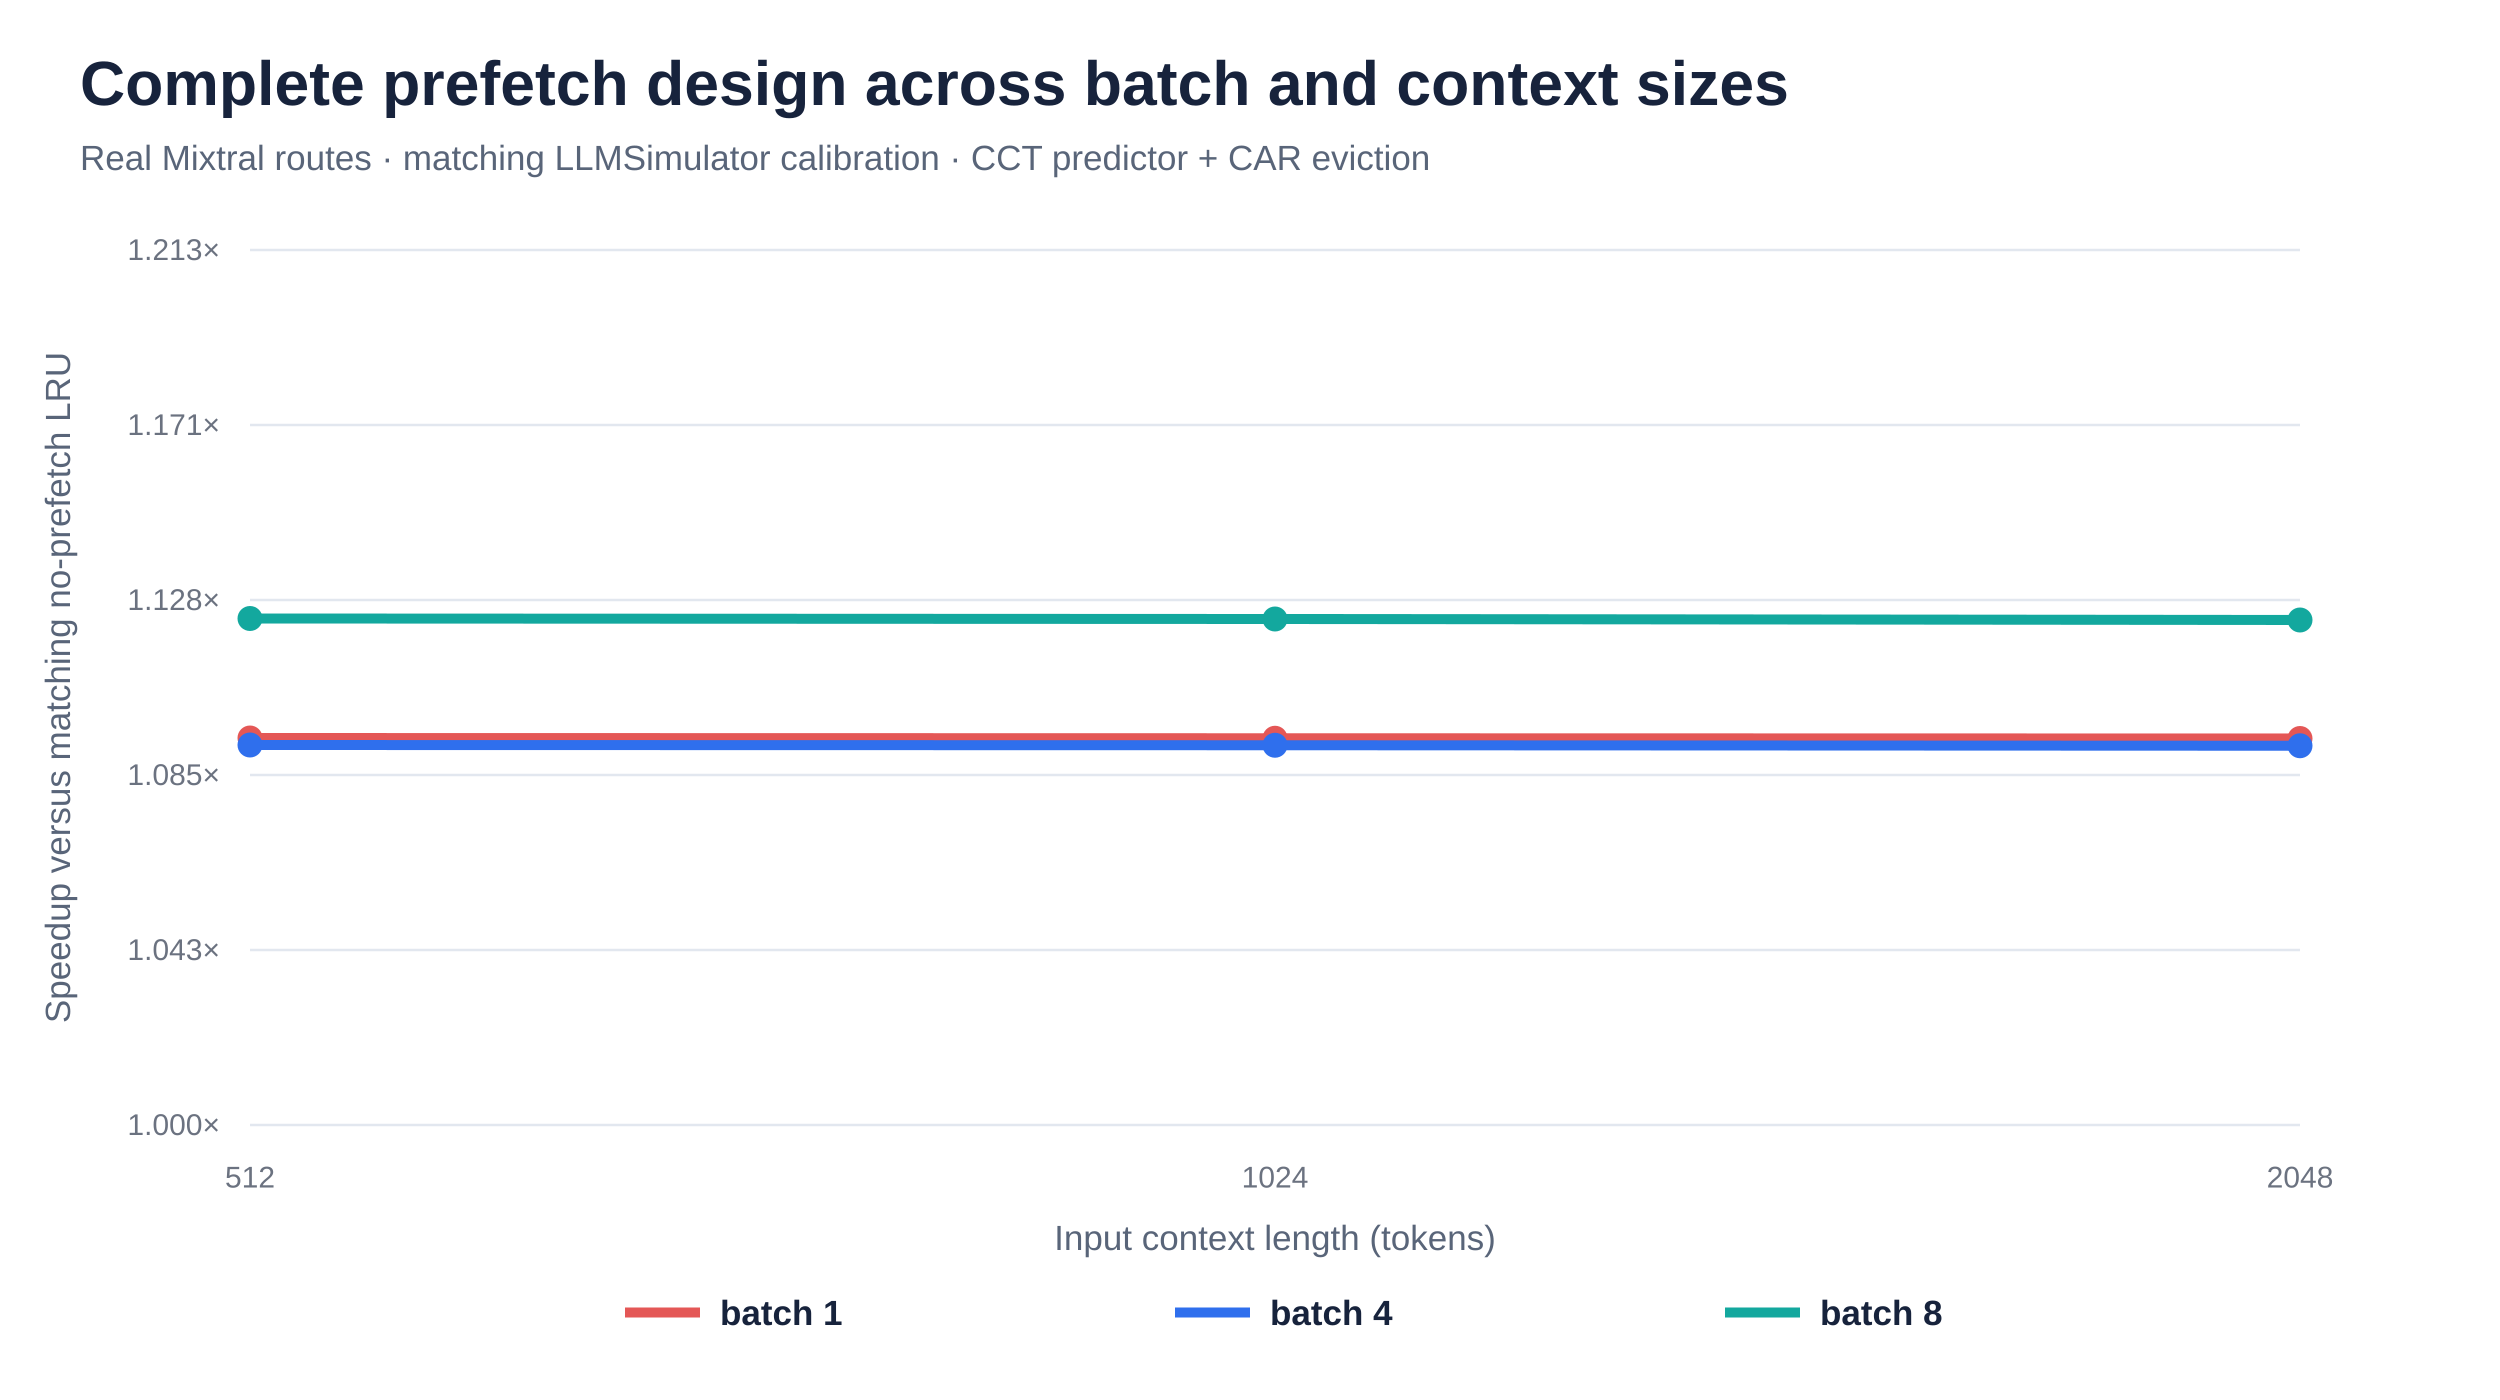
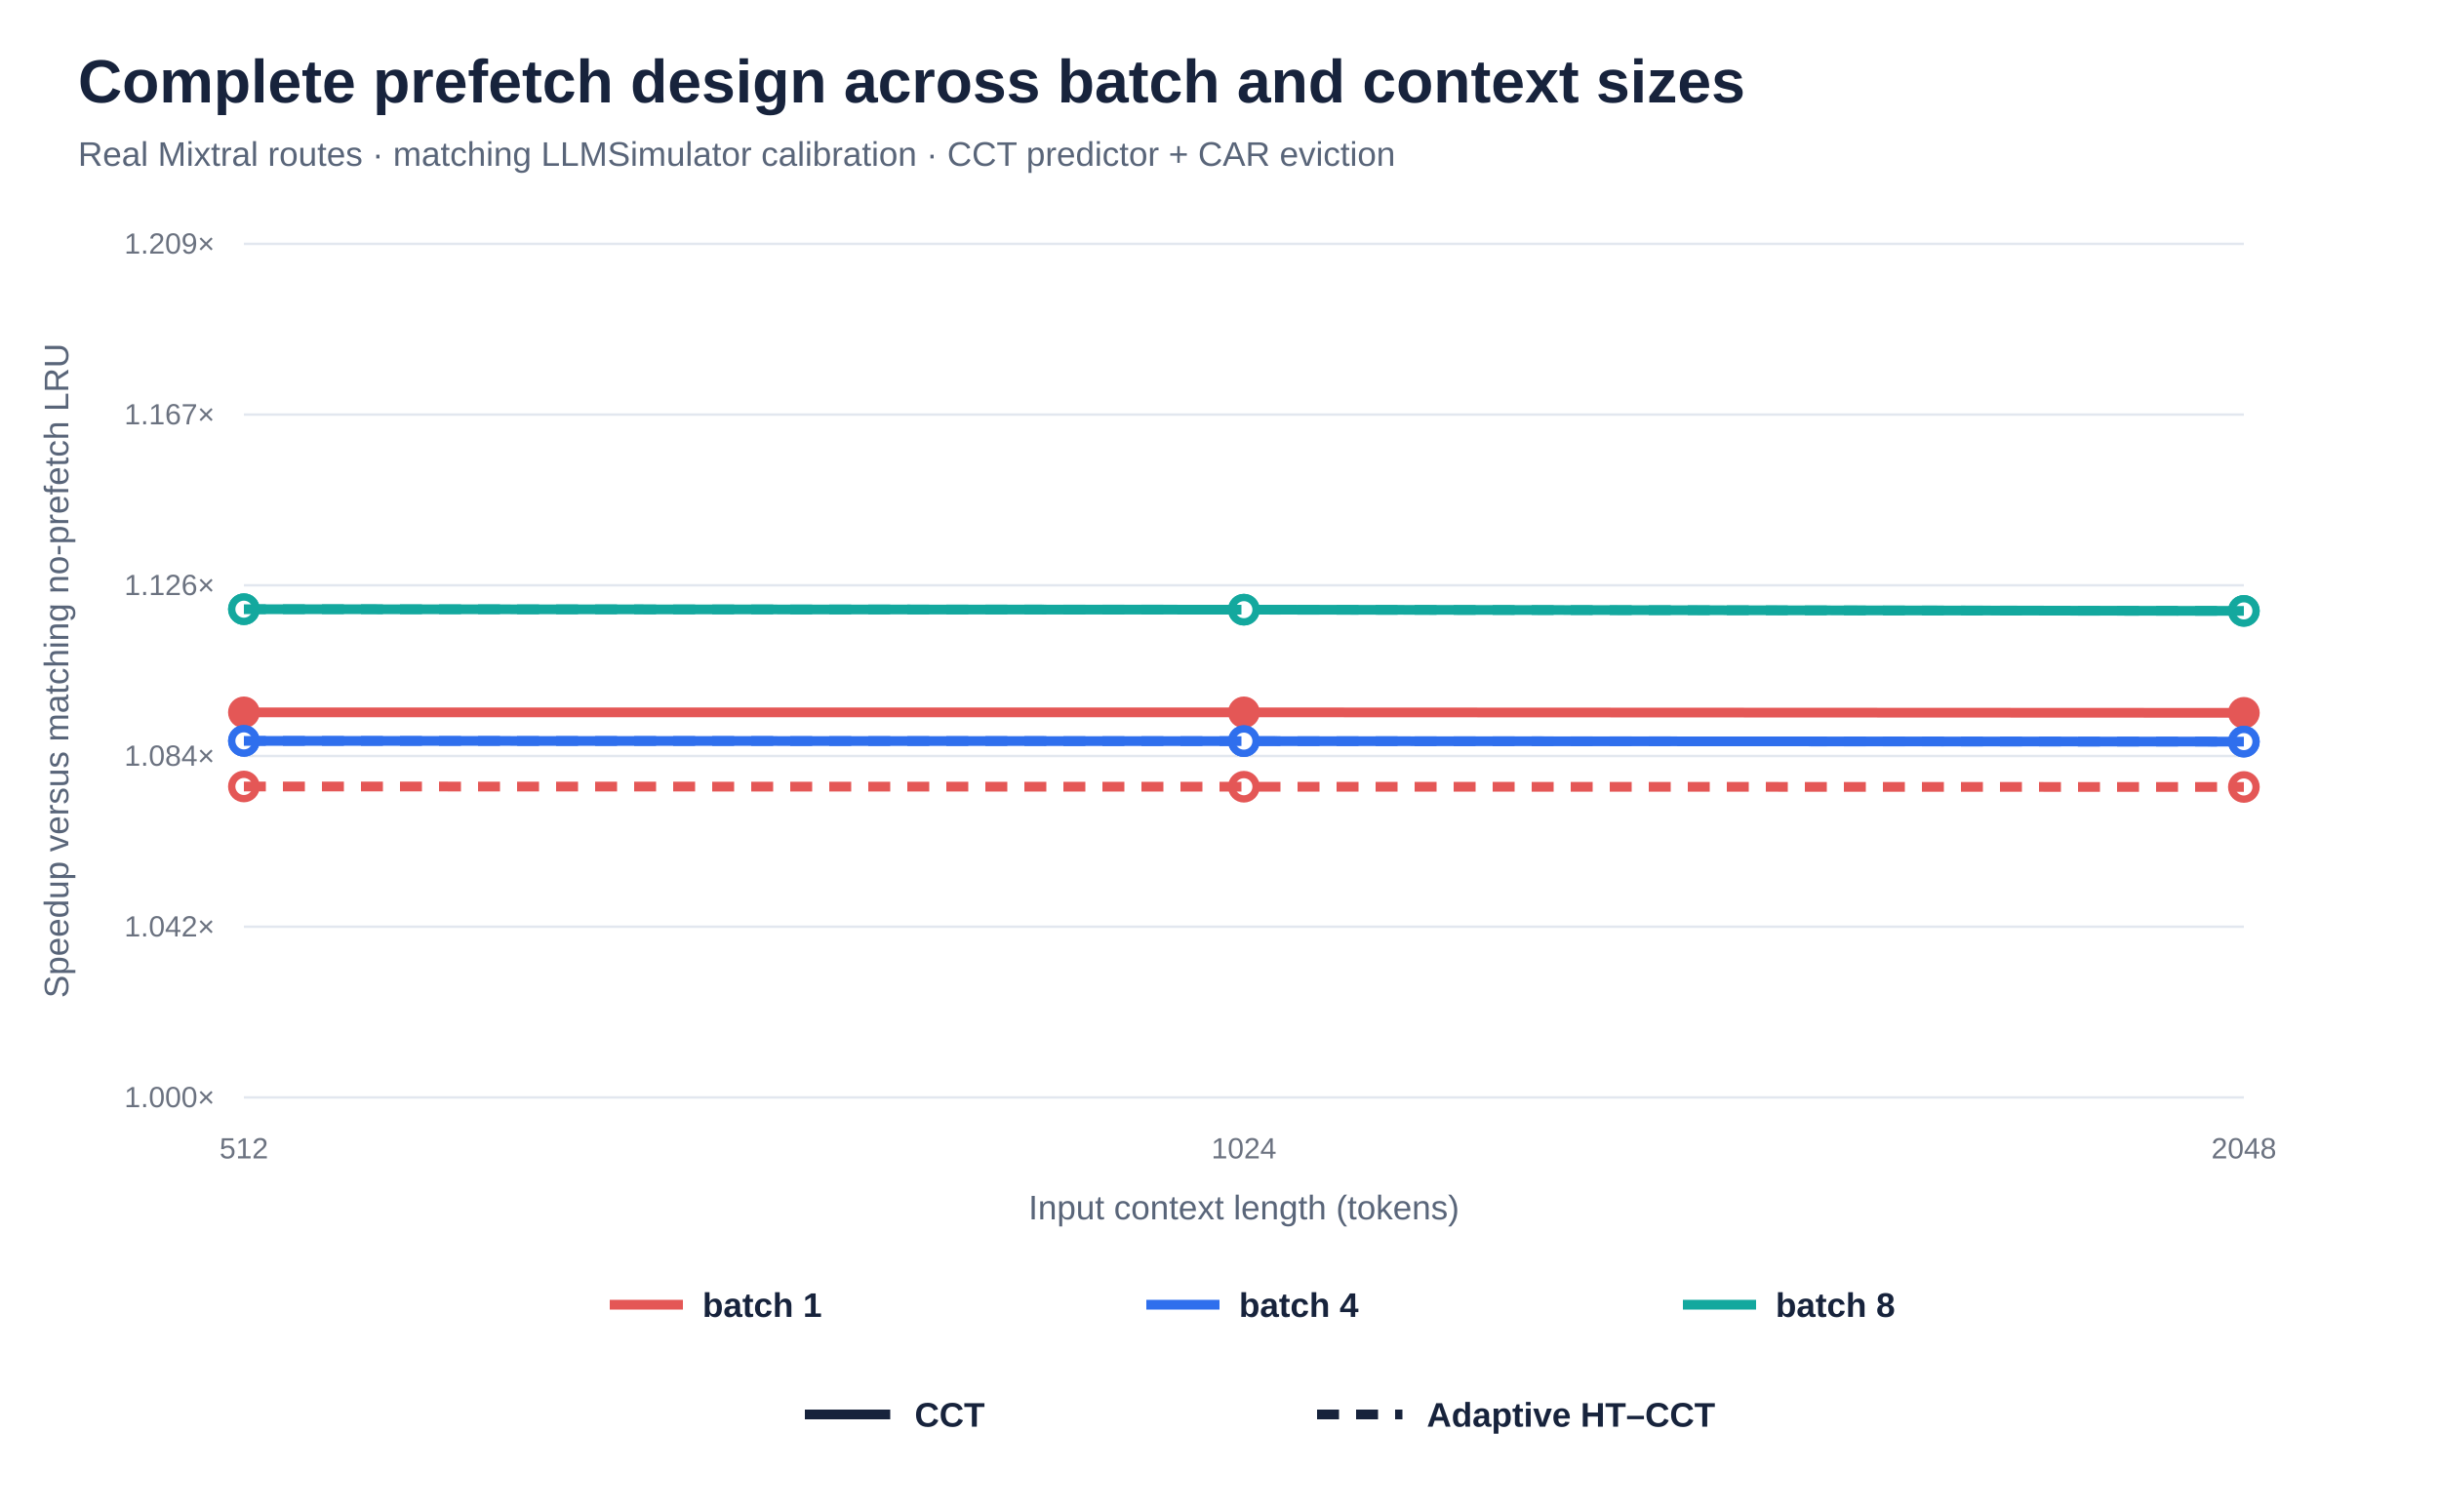
- <svg xmlns="http://www.w3.org/2000/svg" width="1000" height="560" viewBox="0 0 1000 560">
+ <svg xmlns="http://www.w3.org/2000/svg" width="1000" height="620" viewBox="0 0 1000 620">
  <rect width="100%" height="100%" fill="#fff" />
  <style>text{font-family:Segoe UI,Arial,sans-serif;fill:#17233c}.title{font-size:25px;font-weight:700}.sub{font-size:14px;fill:#596579}.tick{font-size:12px;fill:#6b7280}.legend{font-size:14px;font-weight:600}</style>
  <text x="32" y="42" class="title">Complete prefetch design across batch and context sizes</text>
  <text x="32" y="68" class="sub">Real Mixtral routes · matching LLMSimulator calibration · CCT predictor + CAR eviction</text>
  <line x1="100" y1="450.0" x2="920" y2="450.0" stroke="#e2e7ef" />
  <text x="88" y="454.0" text-anchor="end" class="tick">1.000×</text>
  <line x1="100" y1="380.0" x2="920" y2="380.0" stroke="#e2e7ef" />
-   <text x="88" y="384.0" text-anchor="end" class="tick">1.043×</text>
+   <text x="88" y="384.0" text-anchor="end" class="tick">1.042×</text>
  <line x1="100" y1="310.0" x2="920" y2="310.0" stroke="#e2e7ef" />
-   <text x="88" y="314.0" text-anchor="end" class="tick">1.085×</text>
+   <text x="88" y="314.0" text-anchor="end" class="tick">1.084×</text>
  <line x1="100" y1="240.0" x2="920" y2="240.0" stroke="#e2e7ef" />
-   <text x="88" y="244.0" text-anchor="end" class="tick">1.128×</text>
+   <text x="88" y="244.0" text-anchor="end" class="tick">1.126×</text>
  <line x1="100" y1="170.0" x2="920" y2="170.0" stroke="#e2e7ef" />
-   <text x="88" y="174.0" text-anchor="end" class="tick">1.171×</text>
+   <text x="88" y="174.0" text-anchor="end" class="tick">1.167×</text>
  <line x1="100" y1="100.0" x2="920" y2="100.0" stroke="#e2e7ef" />
-   <text x="88" y="104.0" text-anchor="end" class="tick">1.213×</text>
+   <text x="88" y="104.0" text-anchor="end" class="tick">1.209×</text>
  <text x="100.0" y="475" text-anchor="middle" class="tick">512</text>
  <text x="510.0" y="475" text-anchor="middle" class="tick">1024</text>
  <text x="920.0" y="475" text-anchor="middle" class="tick">2048</text>
-   <circle cx="100.0" cy="295.2" r="5" fill="#e45756" />
-   <circle cx="510.0" cy="295.3" r="5" fill="#e45756" />
-   <circle cx="920.0" cy="295.4" r="5" fill="#e45756" />
-   <polyline points="100.0,295.2 510.0,295.3 920.0,295.4" fill="none" stroke="#e45756" stroke-width="4" />
-   <line x1="250" y1="525" x2="280" y2="525" stroke="#e45756" stroke-width="4" />
-   <text x="288" y="530" class="legend">batch 1</text>
-   <circle cx="100.0" cy="298.0" r="5" fill="#2f6fed" />
-   <circle cx="510.0" cy="298.1" r="5" fill="#2f6fed" />
-   <circle cx="920.0" cy="298.3" r="5" fill="#2f6fed" />
-   <polyline points="100.0,298.0 510.0,298.1 920.0,298.3" fill="none" stroke="#2f6fed" stroke-width="4" />
-   <line x1="470" y1="525" x2="500" y2="525" stroke="#2f6fed" stroke-width="4" />
-   <text x="508" y="530" class="legend">batch 4</text>
-   <circle cx="100.0" cy="247.4" r="5" fill="#13a89e" />
-   <circle cx="510.0" cy="247.6" r="5" fill="#13a89e" />
-   <circle cx="920.0" cy="248.0" r="5" fill="#13a89e" />
-   <polyline points="100.0,247.4 510.0,247.6 920.0,248.0" fill="none" stroke="#13a89e" stroke-width="4" />
-   <line x1="690" y1="525" x2="720" y2="525" stroke="#13a89e" stroke-width="4" />
-   <text x="728" y="530" class="legend">batch 8</text>
+   <circle cx="100.0" cy="292.1" r="5" fill="#e45756" stroke="#e45756" stroke-width="3" />
+   <circle cx="510.0" cy="292.1" r="5" fill="#e45756" stroke="#e45756" stroke-width="3" />
+   <circle cx="920.0" cy="292.3" r="5" fill="#e45756" stroke="#e45756" stroke-width="3" />
+   <polyline points="100.0,292.1 510.0,292.1 920.0,292.3" fill="none" stroke="#e45756" stroke-width="4" />
+   <circle cx="100.0" cy="322.5" r="5" fill="#fff" stroke="#e45756" stroke-width="3" />
+   <circle cx="510.0" cy="322.6" r="5" fill="#fff" stroke="#e45756" stroke-width="3" />
+   <circle cx="920.0" cy="322.7" r="5" fill="#fff" stroke="#e45756" stroke-width="3" />
+   <polyline points="100.0,322.5 510.0,322.6 920.0,322.7" fill="none" stroke="#e45756" stroke-width="4" stroke-dasharray="9 7" />
+   <line x1="250" y1="535" x2="280" y2="535" stroke="#e45756" stroke-width="4" />
+   <text x="288" y="540" class="legend">batch 1</text>
+   <circle cx="100.0" cy="303.8" r="5" fill="#2f6fed" stroke="#2f6fed" stroke-width="3" />
+   <circle cx="510.0" cy="303.9" r="5" fill="#2f6fed" stroke="#2f6fed" stroke-width="3" />
+   <circle cx="920.0" cy="304.1" r="5" fill="#2f6fed" stroke="#2f6fed" stroke-width="3" />
+   <polyline points="100.0,303.8 510.0,303.9 920.0,304.1" fill="none" stroke="#2f6fed" stroke-width="4" />
+   <circle cx="100.0" cy="303.8" r="5" fill="#fff" stroke="#2f6fed" stroke-width="3" />
+   <circle cx="510.0" cy="303.9" r="5" fill="#fff" stroke="#2f6fed" stroke-width="3" />
+   <circle cx="920.0" cy="304.1" r="5" fill="#fff" stroke="#2f6fed" stroke-width="3" />
+   <polyline points="100.0,303.8 510.0,303.9 920.0,304.1" fill="none" stroke="#2f6fed" stroke-width="4" stroke-dasharray="9 7" />
+   <line x1="470" y1="535" x2="500" y2="535" stroke="#2f6fed" stroke-width="4" />
+   <text x="508" y="540" class="legend">batch 4</text>
+   <circle cx="100.0" cy="249.8" r="5" fill="#13a89e" stroke="#13a89e" stroke-width="3" />
+   <circle cx="510.0" cy="250.0" r="5" fill="#13a89e" stroke="#13a89e" stroke-width="3" />
+   <circle cx="920.0" cy="250.5" r="5" fill="#13a89e" stroke="#13a89e" stroke-width="3" />
+   <polyline points="100.0,249.8 510.0,250.0 920.0,250.5" fill="none" stroke="#13a89e" stroke-width="4" />
+   <circle cx="100.0" cy="249.8" r="5" fill="#fff" stroke="#13a89e" stroke-width="3" />
+   <circle cx="510.0" cy="250.0" r="5" fill="#fff" stroke="#13a89e" stroke-width="3" />
+   <circle cx="920.0" cy="250.5" r="5" fill="#fff" stroke="#13a89e" stroke-width="3" />
+   <polyline points="100.0,249.8 510.0,250.0 920.0,250.5" fill="none" stroke="#13a89e" stroke-width="4" stroke-dasharray="9 7" />
+   <line x1="690" y1="535" x2="720" y2="535" stroke="#13a89e" stroke-width="4" />
+   <text x="728" y="540" class="legend">batch 8</text>
  <text x="510.0" y="500" text-anchor="middle" class="sub">Input context length (tokens)</text>
+   <line x1="330" y1="580" x2="365" y2="580" stroke="#17233c" stroke-width="4" />
+   <text x="375" y="585" class="legend">CCT</text>
+   <line x1="540" y1="580" x2="575" y2="580" stroke="#17233c" stroke-width="4" stroke-dasharray="9 7" />
+   <text x="585" y="585" class="legend">Adaptive HT–CCT</text>
  <text x="28" y="275.0" text-anchor="middle" class="sub" transform="rotate(-90 28 275.0)">Speedup versus matching no-prefetch LRU</text>
</svg>
